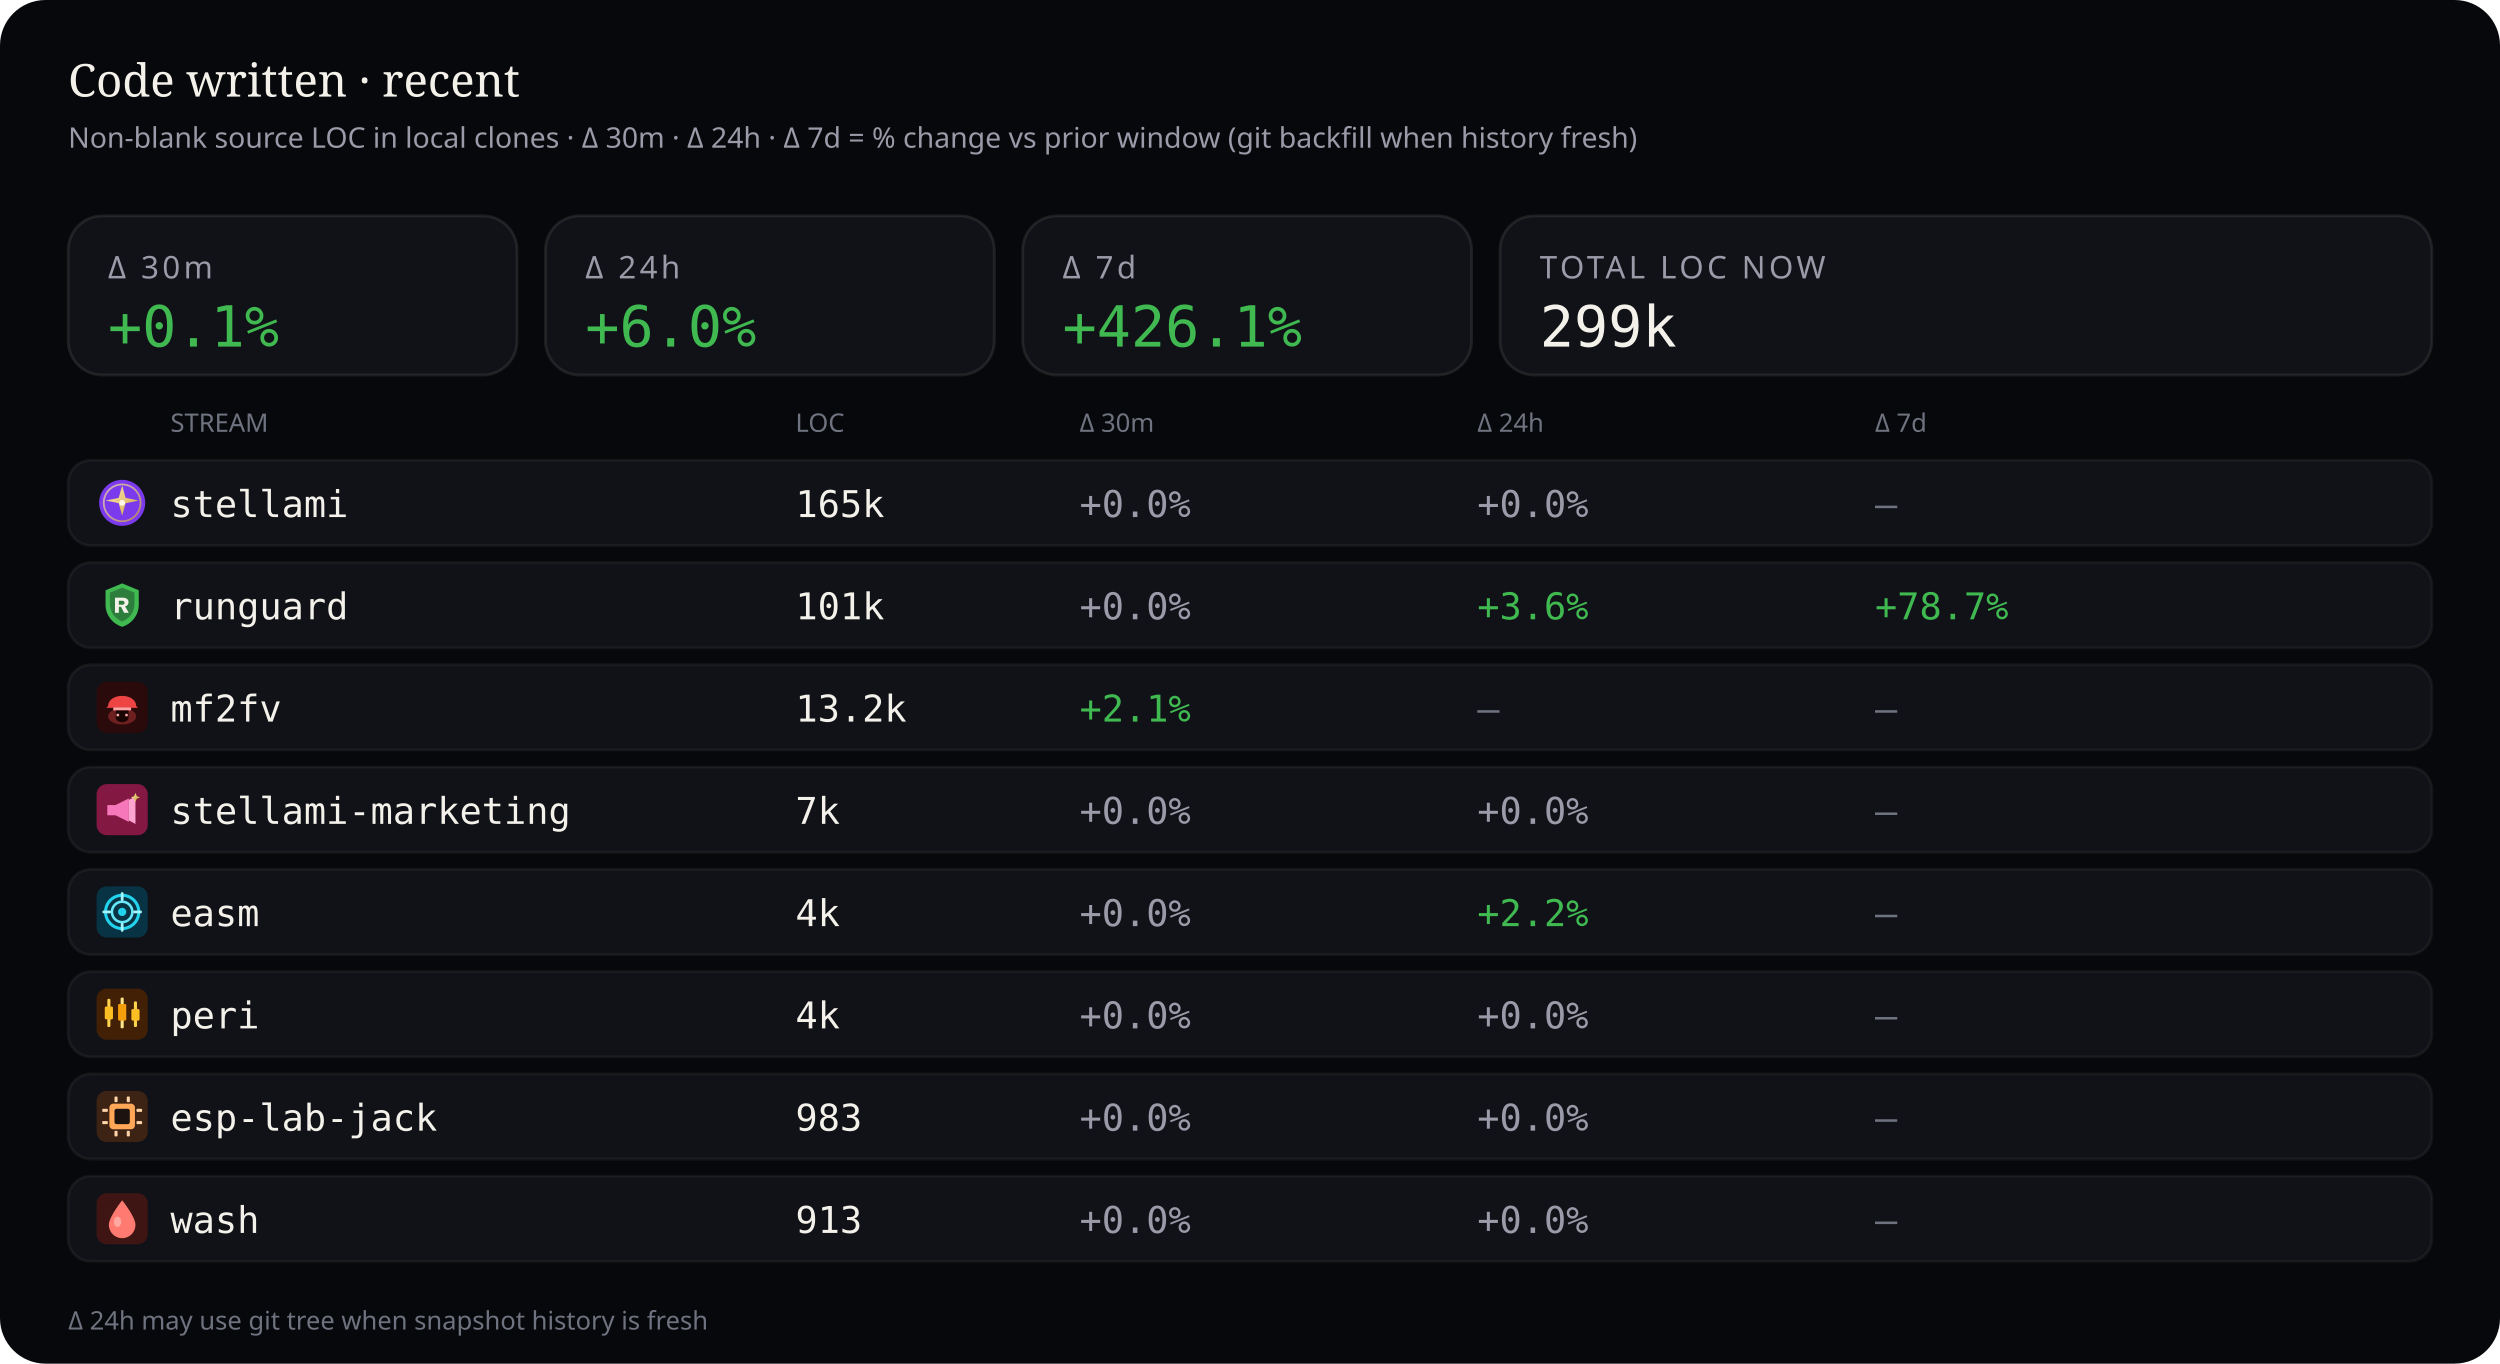
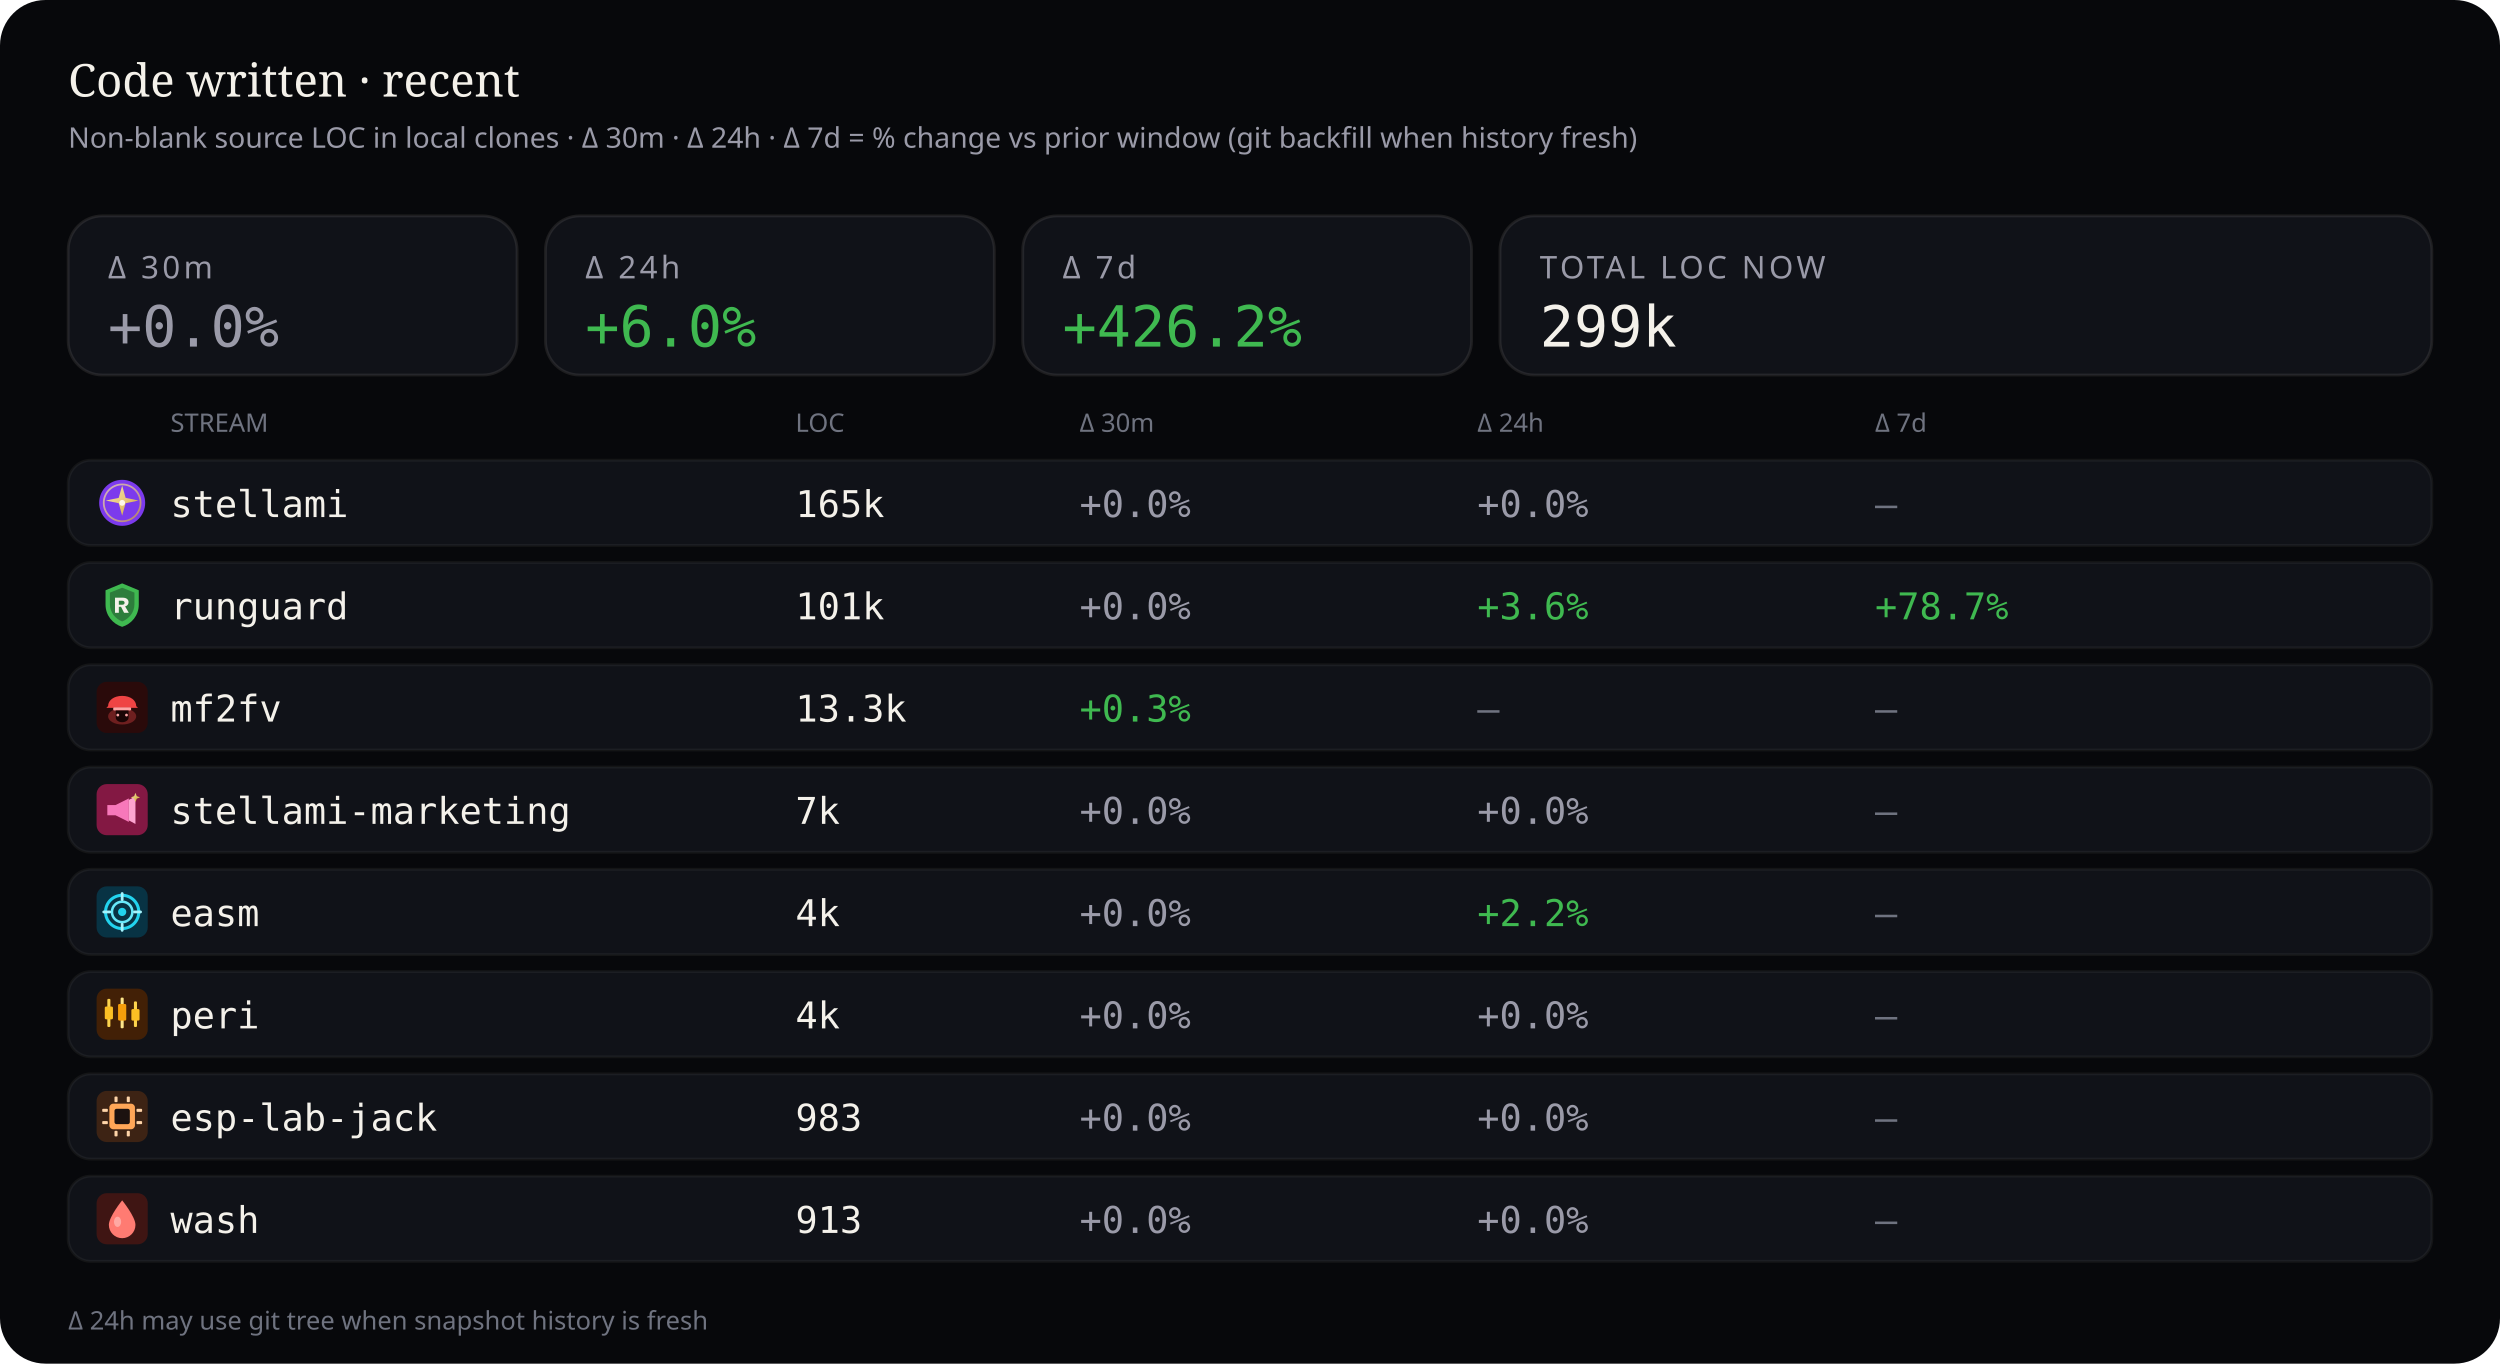
<svg xmlns="http://www.w3.org/2000/svg" viewBox="0 0 880 480" width="880" height="480" role="img" aria-label="Source code LOC deltas — 30 minutes, 24 hours, and 7 days">
  <rect width="880" height="480" rx="16" fill="#07080b" />
  <text x="24" y="34" fill="#f4f1ea" font-size="16" font-family="ui-serif, Georgia, serif">Code written · recent</text>
  <text x="24" y="52" fill="#9a9aa8" font-size="10" font-family="ui-sans-serif, system-ui, sans-serif">Non-blank source LOC in local clones · Δ 30m · Δ 24h · Δ 7d = % change vs prior window (git backfill when history fresh)</text>
  <rect x="24" y="76" width="158" height="56" rx="12" fill="#101218" stroke="rgba(232,228,214,0.10)" />
  <text x="38" y="98" fill="#9a9aa8" font-size="11" font-family="ui-sans-serif, system-ui, sans-serif" letter-spacing="1.2">Δ 30m</text>
-   <text x="38" y="122" fill="#3fb950" font-size="20" font-family="ui-monospace, SFMono-Regular, monospace">+0.1%</text>
+   <text x="38" y="122" fill="#9a9aa8" font-size="20" font-family="ui-monospace, SFMono-Regular, monospace">+0.0%</text>
  <rect x="192" y="76" width="158" height="56" rx="12" fill="#101218" stroke="rgba(232,228,214,0.10)" />
  <text x="206" y="98" fill="#9a9aa8" font-size="11" font-family="ui-sans-serif, system-ui, sans-serif" letter-spacing="1.2">Δ 24h</text>
  <text x="206" y="122" fill="#3fb950" font-size="20" font-family="ui-monospace, SFMono-Regular, monospace">+6.0%</text>
  <rect x="360" y="76" width="158" height="56" rx="12" fill="#101218" stroke="rgba(232,228,214,0.10)" />
  <text x="374" y="98" fill="#9a9aa8" font-size="11" font-family="ui-sans-serif, system-ui, sans-serif" letter-spacing="1.2">Δ 7d</text>
-   <text x="374" y="122" fill="#3fb950" font-size="20" font-family="ui-monospace, SFMono-Regular, monospace">+426.1%</text>
+   <text x="374" y="122" fill="#3fb950" font-size="20" font-family="ui-monospace, SFMono-Regular, monospace">+426.2%</text>
  <rect x="528" y="76" width="328" height="56" rx="12" fill="#101218" stroke="rgba(232,228,214,0.10)" />
  <text x="542" y="98" fill="#9a9aa8" font-size="11" font-family="ui-sans-serif, system-ui, sans-serif" letter-spacing="1.2">TOTAL LOC NOW</text>
  <text x="542" y="122" fill="#f4f1ea" font-size="20" font-family="ui-monospace, SFMono-Regular, monospace">299k</text>
  <text x="60" y="152" fill="#6f7380" font-size="9" font-family="ui-sans-serif, system-ui, sans-serif">STREAM</text>
  <text x="280" y="152" fill="#6f7380" font-size="9" font-family="ui-sans-serif, system-ui, sans-serif">LOC</text>
  <text x="380" y="152" fill="#6f7380" font-size="9" font-family="ui-sans-serif, system-ui, sans-serif">Δ 30m</text>
  <text x="520" y="152" fill="#6f7380" font-size="9" font-family="ui-sans-serif, system-ui, sans-serif">Δ 24h</text>
  <text x="660" y="152" fill="#6f7380" font-size="9" font-family="ui-sans-serif, system-ui, sans-serif">Δ 7d</text>
  <rect x="24" y="162" width="832" height="30" rx="8" fill="#101218" stroke="rgba(232,228,214,0.06)" />
  <g id="stream_logo_stellami" class="stream_logo" data-stream="stellami" transform="translate(34.0,168.0) scale(0.9)" opacity="1.0">
    <defs>
      <linearGradient id="stream_logo_stellami-stellami-gold" x1="0%" y1="0%" x2="100%" y2="100%">
        <stop offset="0%" stop-color="#f5e6a8" />
        <stop offset="55%" stop-color="#e8c57a" />
        <stop offset="100%" stop-color="#c9a227" />
      </linearGradient>
    </defs>
    <circle cx="10" cy="10" r="9" fill="#7c3aed" />
    <circle cx="10" cy="10" r="7.2" fill="none" stroke="url(#stream_logo_stellami-stellami-gold)" stroke-width="0.7" opacity=".7" />
    <path fill="url(#stream_logo_stellami-stellami-gold)" d="M10 3.2 L11.35 8.05 L16.4 9.1 L11.35 10.15 L10 15 L8.65 10.15 L3.6 9.1 L8.65 8.05 Z" />
    <circle cx="10" cy="10" r="1.15" fill="#fff8e8" />
  </g>
  <use class="stream_logo" data-stream="stellami" href="#stream_logo_stellami" x="34.0" y="168.0" width="18" height="18" opacity="0" />
  <text x="60" y="182" fill="#f4f1ea" font-size="13" font-family="ui-monospace, SFMono-Regular, monospace">stellami</text>
  <text x="280" y="182" fill="#f4f1ea" font-size="13" font-family="ui-monospace, SFMono-Regular, monospace">165k</text>
  <text x="380" y="182" fill="#9a9aa8" font-size="13" font-family="ui-monospace, SFMono-Regular, monospace">+0.0%</text>
  <text x="520" y="182" fill="#9a9aa8" font-size="13" font-family="ui-monospace, SFMono-Regular, monospace">+0.0%</text>
  <text x="660" y="182" fill="#6f7380" font-size="13" font-family="ui-monospace, SFMono-Regular, monospace">—</text>
  <rect x="24" y="198" width="832" height="30" rx="8" fill="#101218" stroke="rgba(232,228,214,0.06)" />
  <g id="stream_logo_runguard" class="stream_logo" data-stream="runguard" transform="translate(34.0,204.0) scale(0.9)" opacity="1.0">
    <path fill="#3fb950" d="M10 1.5 L16.5 4.2 V9.8 C16.5 14.1 13.6 17.4 10 18.5 C6.4 17.4 3.5 14.1 3.5 9.8 V4.2 Z" />
    <path fill="#0d1117" fill-opacity=".35" d="M10 3.2 L14.8 5.1 V9.7 C14.8 12.9 12.6 15.4 10 16.4 C7.4 15.4 5.2 12.9 5.2 9.7 V5.1 Z" />
    <path fill="#f4f1ea" d="M7.2 7.1h3.1c1.35 0 2.2.7 2.2 1.75 0 .85-.5 1.45-1.35 1.65L12.6 13h-1.85l-1.2-2.35H8.7V13H7.2V7.1zm1.5 1.2v1.55h1.35c.55 0 .9-.28.9-.75s-.35-.8-.9-.8H8.7z" />
  </g>
  <use class="stream_logo" data-stream="runguard" href="#stream_logo_runguard" x="34.0" y="204.0" width="18" height="18" opacity="0" />
  <text x="60" y="218" fill="#f4f1ea" font-size="13" font-family="ui-monospace, SFMono-Regular, monospace">runguard</text>
  <text x="280" y="218" fill="#f4f1ea" font-size="13" font-family="ui-monospace, SFMono-Regular, monospace">101k</text>
  <text x="380" y="218" fill="#9a9aa8" font-size="13" font-family="ui-monospace, SFMono-Regular, monospace">+0.0%</text>
  <text x="520" y="218" fill="#3fb950" font-size="13" font-family="ui-monospace, SFMono-Regular, monospace">+3.6%</text>
  <text x="660" y="218" fill="#3fb950" font-size="13" font-family="ui-monospace, SFMono-Regular, monospace">+78.7%</text>
  <rect x="24" y="234" width="832" height="30" rx="8" fill="#101218" stroke="rgba(232,228,214,0.06)" />
  <g id="stream_logo_mf2fv" class="stream_logo" data-stream="mf2fv" transform="translate(34.0,240.0) scale(0.9)" opacity="1.0">
    <rect width="20" height="20" rx="4" fill="#2a0a0a" />
    <ellipse cx="10" cy="13.5" rx="5.5" ry="3.2" fill="#ef4444" opacity=".35" />
    <path fill="#ef4444" d="M4.5 9.5 C4.5 7.2 6.8 5.5 10 5.5 S15.5 7.2 15.5 9.5 L16.2 10.2 H3.8 Z" />
    <rect x="6.5" y="10" width="7" height="1.2" rx="0.4" fill="#fca5a5" />
    <path fill="#1a0505" d="M7.5 11.2 h5 v2.8 c0 1-1.1 1.8-2.5 1.8 s-2.5-.8-2.5-1.8 v-2.8z" />
    <circle cx="8.3" cy="13" r="0.55" fill="#fca5a5" />
    <circle cx="11.7" cy="13" r="0.55" fill="#fca5a5" />
  </g>
  <use class="stream_logo" data-stream="mf2fv" href="#stream_logo_mf2fv" x="34.0" y="240.0" width="18" height="18" opacity="0" />
  <text x="60" y="254" fill="#f4f1ea" font-size="13" font-family="ui-monospace, SFMono-Regular, monospace">mf2fv</text>
-   <text x="280" y="254" fill="#f4f1ea" font-size="13" font-family="ui-monospace, SFMono-Regular, monospace">13.2k</text>
-   <text x="380" y="254" fill="#3fb950" font-size="13" font-family="ui-monospace, SFMono-Regular, monospace">+2.1%</text>
+   <text x="280" y="254" fill="#f4f1ea" font-size="13" font-family="ui-monospace, SFMono-Regular, monospace">13.3k</text>
+   <text x="380" y="254" fill="#3fb950" font-size="13" font-family="ui-monospace, SFMono-Regular, monospace">+0.3%</text>
  <text x="520" y="254" fill="#6f7380" font-size="13" font-family="ui-monospace, SFMono-Regular, monospace">—</text>
  <text x="660" y="254" fill="#6f7380" font-size="13" font-family="ui-monospace, SFMono-Regular, monospace">—</text>
  <rect x="24" y="270" width="832" height="30" rx="8" fill="#101218" stroke="rgba(232,228,214,0.06)" />
  <g id="stream_logo_stellami-marketing" class="stream_logo" data-stream="stellami-marketing" transform="translate(34.0,276.0) scale(0.9)" opacity="1.0">
    <defs>
      <linearGradient id="stream_logo_stellami-marketing-smkt-gold" x1="0%" y1="0%" x2="100%" y2="100%">
        <stop offset="0%" stop-color="#f5e6a8" />
        <stop offset="100%" stop-color="#c9a227" />
      </linearGradient>
    </defs>
    <rect width="20" height="20" rx="4" fill="#831843" />
    <path fill="#f778ba" d="M4.2 8.2h3.2l5.2-2.6v9.2l-5.2-2.6H4.2z" />
    <path fill="#fda4d0" d="M12.6 6.2l2.6-1.4v10.8l-2.6-1.4z" />
    <path fill="url(#stream_logo_stellami-marketing-smkt-gold)" d="M15.2 3.4 L15.7 4.7 L17 5.2 L15.7 5.7 L15.2 7 L14.7 5.7 L13.4 5.2 L14.7 4.7 Z" />
  </g>
  <use class="stream_logo" data-stream="stellami-marketing" href="#stream_logo_stellami-marketing" x="34.0" y="276.0" width="18" height="18" opacity="0" />
  <text x="60" y="290" fill="#f4f1ea" font-size="13" font-family="ui-monospace, SFMono-Regular, monospace">stellami-marketing</text>
  <text x="280" y="290" fill="#f4f1ea" font-size="13" font-family="ui-monospace, SFMono-Regular, monospace">7k</text>
  <text x="380" y="290" fill="#9a9aa8" font-size="13" font-family="ui-monospace, SFMono-Regular, monospace">+0.0%</text>
  <text x="520" y="290" fill="#9a9aa8" font-size="13" font-family="ui-monospace, SFMono-Regular, monospace">+0.0%</text>
  <text x="660" y="290" fill="#6f7380" font-size="13" font-family="ui-monospace, SFMono-Regular, monospace">—</text>
  <rect x="24" y="306" width="832" height="30" rx="8" fill="#101218" stroke="rgba(232,228,214,0.06)" />
  <g id="stream_logo_easm" class="stream_logo" data-stream="easm" transform="translate(34.0,312.0) scale(0.9)" opacity="1.0">
    <rect width="20" height="20" rx="4" fill="#083344" />
    <circle cx="10" cy="10" r="6.5" fill="none" stroke="#22d3ee" stroke-width="1.2" />
    <circle cx="10" cy="10" r="4" fill="none" stroke="#67e8f9" stroke-width="1" />
    <circle cx="10" cy="10" r="1.6" fill="#22d3ee" />
    <path d="M10 2.8 V5.2 M10 14.8 V17.2 M2.8 10 H5.2 M14.8 10 H17.2" stroke="#a5f3fc" stroke-width="1.1" stroke-linecap="round" />
  </g>
  <use class="stream_logo" data-stream="easm" href="#stream_logo_easm" x="34.0" y="312.0" width="18" height="18" opacity="0" />
  <text x="60" y="326" fill="#f4f1ea" font-size="13" font-family="ui-monospace, SFMono-Regular, monospace">easm</text>
  <text x="280" y="326" fill="#f4f1ea" font-size="13" font-family="ui-monospace, SFMono-Regular, monospace">4k</text>
  <text x="380" y="326" fill="#9a9aa8" font-size="13" font-family="ui-monospace, SFMono-Regular, monospace">+0.0%</text>
  <text x="520" y="326" fill="#3fb950" font-size="13" font-family="ui-monospace, SFMono-Regular, monospace">+2.2%</text>
  <text x="660" y="326" fill="#6f7380" font-size="13" font-family="ui-monospace, SFMono-Regular, monospace">—</text>
  <rect x="24" y="342" width="832" height="30" rx="8" fill="#101218" stroke="rgba(232,228,214,0.06)" />
  <g id="stream_logo_peri" class="stream_logo" data-stream="peri" transform="translate(34.0,348.0) scale(0.9)" opacity="1.0">
    <rect width="20" height="20" rx="4" fill="#422006" />
    <rect x="4.2" y="4" width="1.2" height="11" rx="0.4" fill="#fcd34d" />
    <rect x="3.2" y="7" width="3.2" height="5" rx="0.5" fill="#fbbf24" />
    <rect x="9.4" y="3.5" width="1.2" height="12" rx="0.4" fill="#fde68a" />
    <rect x="8.4" y="6" width="3.2" height="6.5" rx="0.5" fill="#f59e0b" />
    <rect x="14.6" y="5" width="1.2" height="10" rx="0.4" fill="#fcd34d" />
    <rect x="13.6" y="8" width="3.2" height="4.5" rx="0.5" fill="#fbbf24" />
  </g>
  <use class="stream_logo" data-stream="peri" href="#stream_logo_peri" x="34.0" y="348.0" width="18" height="18" opacity="0" />
  <text x="60" y="362" fill="#f4f1ea" font-size="13" font-family="ui-monospace, SFMono-Regular, monospace">peri</text>
  <text x="280" y="362" fill="#f4f1ea" font-size="13" font-family="ui-monospace, SFMono-Regular, monospace">4k</text>
  <text x="380" y="362" fill="#9a9aa8" font-size="13" font-family="ui-monospace, SFMono-Regular, monospace">+0.0%</text>
  <text x="520" y="362" fill="#9a9aa8" font-size="13" font-family="ui-monospace, SFMono-Regular, monospace">+0.0%</text>
  <text x="660" y="362" fill="#6f7380" font-size="13" font-family="ui-monospace, SFMono-Regular, monospace">—</text>
  <rect x="24" y="378" width="832" height="30" rx="8" fill="#101218" stroke="rgba(232,228,214,0.06)" />
  <g id="stream_logo_esp-lab-jack" class="stream_logo" data-stream="esp-lab-jack" transform="translate(34.0,384.0) scale(0.9)" opacity="1.0">
    <rect width="20" height="20" rx="4" fill="#3d2314" />
    <rect x="5" y="5" width="10" height="10" rx="1.5" fill="#ffa657" />
    <rect x="7" y="7" width="6" height="6" rx="0.8" fill="#1c1210" />
    <rect x="2.2" y="7" width="2.2" height="1.2" rx="0.3" fill="#ffd4a8" />
    <rect x="2.2" y="11.8" width="2.2" height="1.2" rx="0.3" fill="#ffd4a8" />
    <rect x="15.6" y="7" width="2.2" height="1.2" rx="0.3" fill="#ffd4a8" />
    <rect x="15.6" y="11.8" width="2.2" height="1.2" rx="0.3" fill="#ffd4a8" />
    <rect x="7" y="2.2" width="1.2" height="2.2" rx="0.3" fill="#ffd4a8" />
    <rect x="11.8" y="2.2" width="1.2" height="2.2" rx="0.3" fill="#ffd4a8" />
    <rect x="7" y="15.6" width="1.2" height="2.2" rx="0.3" fill="#ffd4a8" />
    <rect x="11.8" y="15.6" width="1.2" height="2.2" rx="0.3" fill="#ffd4a8" />
  </g>
  <use class="stream_logo" data-stream="esp-lab-jack" href="#stream_logo_esp-lab-jack" x="34.0" y="384.0" width="18" height="18" opacity="0" />
  <text x="60" y="398" fill="#f4f1ea" font-size="13" font-family="ui-monospace, SFMono-Regular, monospace">esp-lab-jack</text>
  <text x="280" y="398" fill="#f4f1ea" font-size="13" font-family="ui-monospace, SFMono-Regular, monospace">983</text>
  <text x="380" y="398" fill="#9a9aa8" font-size="13" font-family="ui-monospace, SFMono-Regular, monospace">+0.0%</text>
  <text x="520" y="398" fill="#9a9aa8" font-size="13" font-family="ui-monospace, SFMono-Regular, monospace">+0.0%</text>
  <text x="660" y="398" fill="#6f7380" font-size="13" font-family="ui-monospace, SFMono-Regular, monospace">—</text>
  <rect x="24" y="414" width="832" height="30" rx="8" fill="#101218" stroke="rgba(232,228,214,0.06)" />
  <g id="stream_logo_wash" class="stream_logo" data-stream="wash" transform="translate(34.0,420.0) scale(0.9)" opacity="1.0">
    <rect width="20" height="20" rx="4" fill="#3f1513" />
    <path fill="#ff7b72" d="M10 2.8 C10 2.8 15.2 9.2 15.2 12.4 A5.2 5.2 0 0 1 4.8 12.4 C4.8 9.2 10 2.8 10 2.8 Z" />
    <ellipse cx="8.2" cy="11.2" rx="1.4" ry="2" fill="#ffd0cc" opacity=".55" />
  </g>
  <use class="stream_logo" data-stream="wash" href="#stream_logo_wash" x="34.0" y="420.0" width="18" height="18" opacity="0" />
  <text x="60" y="434" fill="#f4f1ea" font-size="13" font-family="ui-monospace, SFMono-Regular, monospace">wash</text>
  <text x="280" y="434" fill="#f4f1ea" font-size="13" font-family="ui-monospace, SFMono-Regular, monospace">913</text>
  <text x="380" y="434" fill="#9a9aa8" font-size="13" font-family="ui-monospace, SFMono-Regular, monospace">+0.0%</text>
  <text x="520" y="434" fill="#9a9aa8" font-size="13" font-family="ui-monospace, SFMono-Regular, monospace">+0.0%</text>
  <text x="660" y="434" fill="#6f7380" font-size="13" font-family="ui-monospace, SFMono-Regular, monospace">—</text>
  <text x="24" y="468" fill="#6f7380" font-size="9" font-family="ui-sans-serif, system-ui, sans-serif">Δ 24h may use git tree when snapshot history is fresh</text>
</svg>
